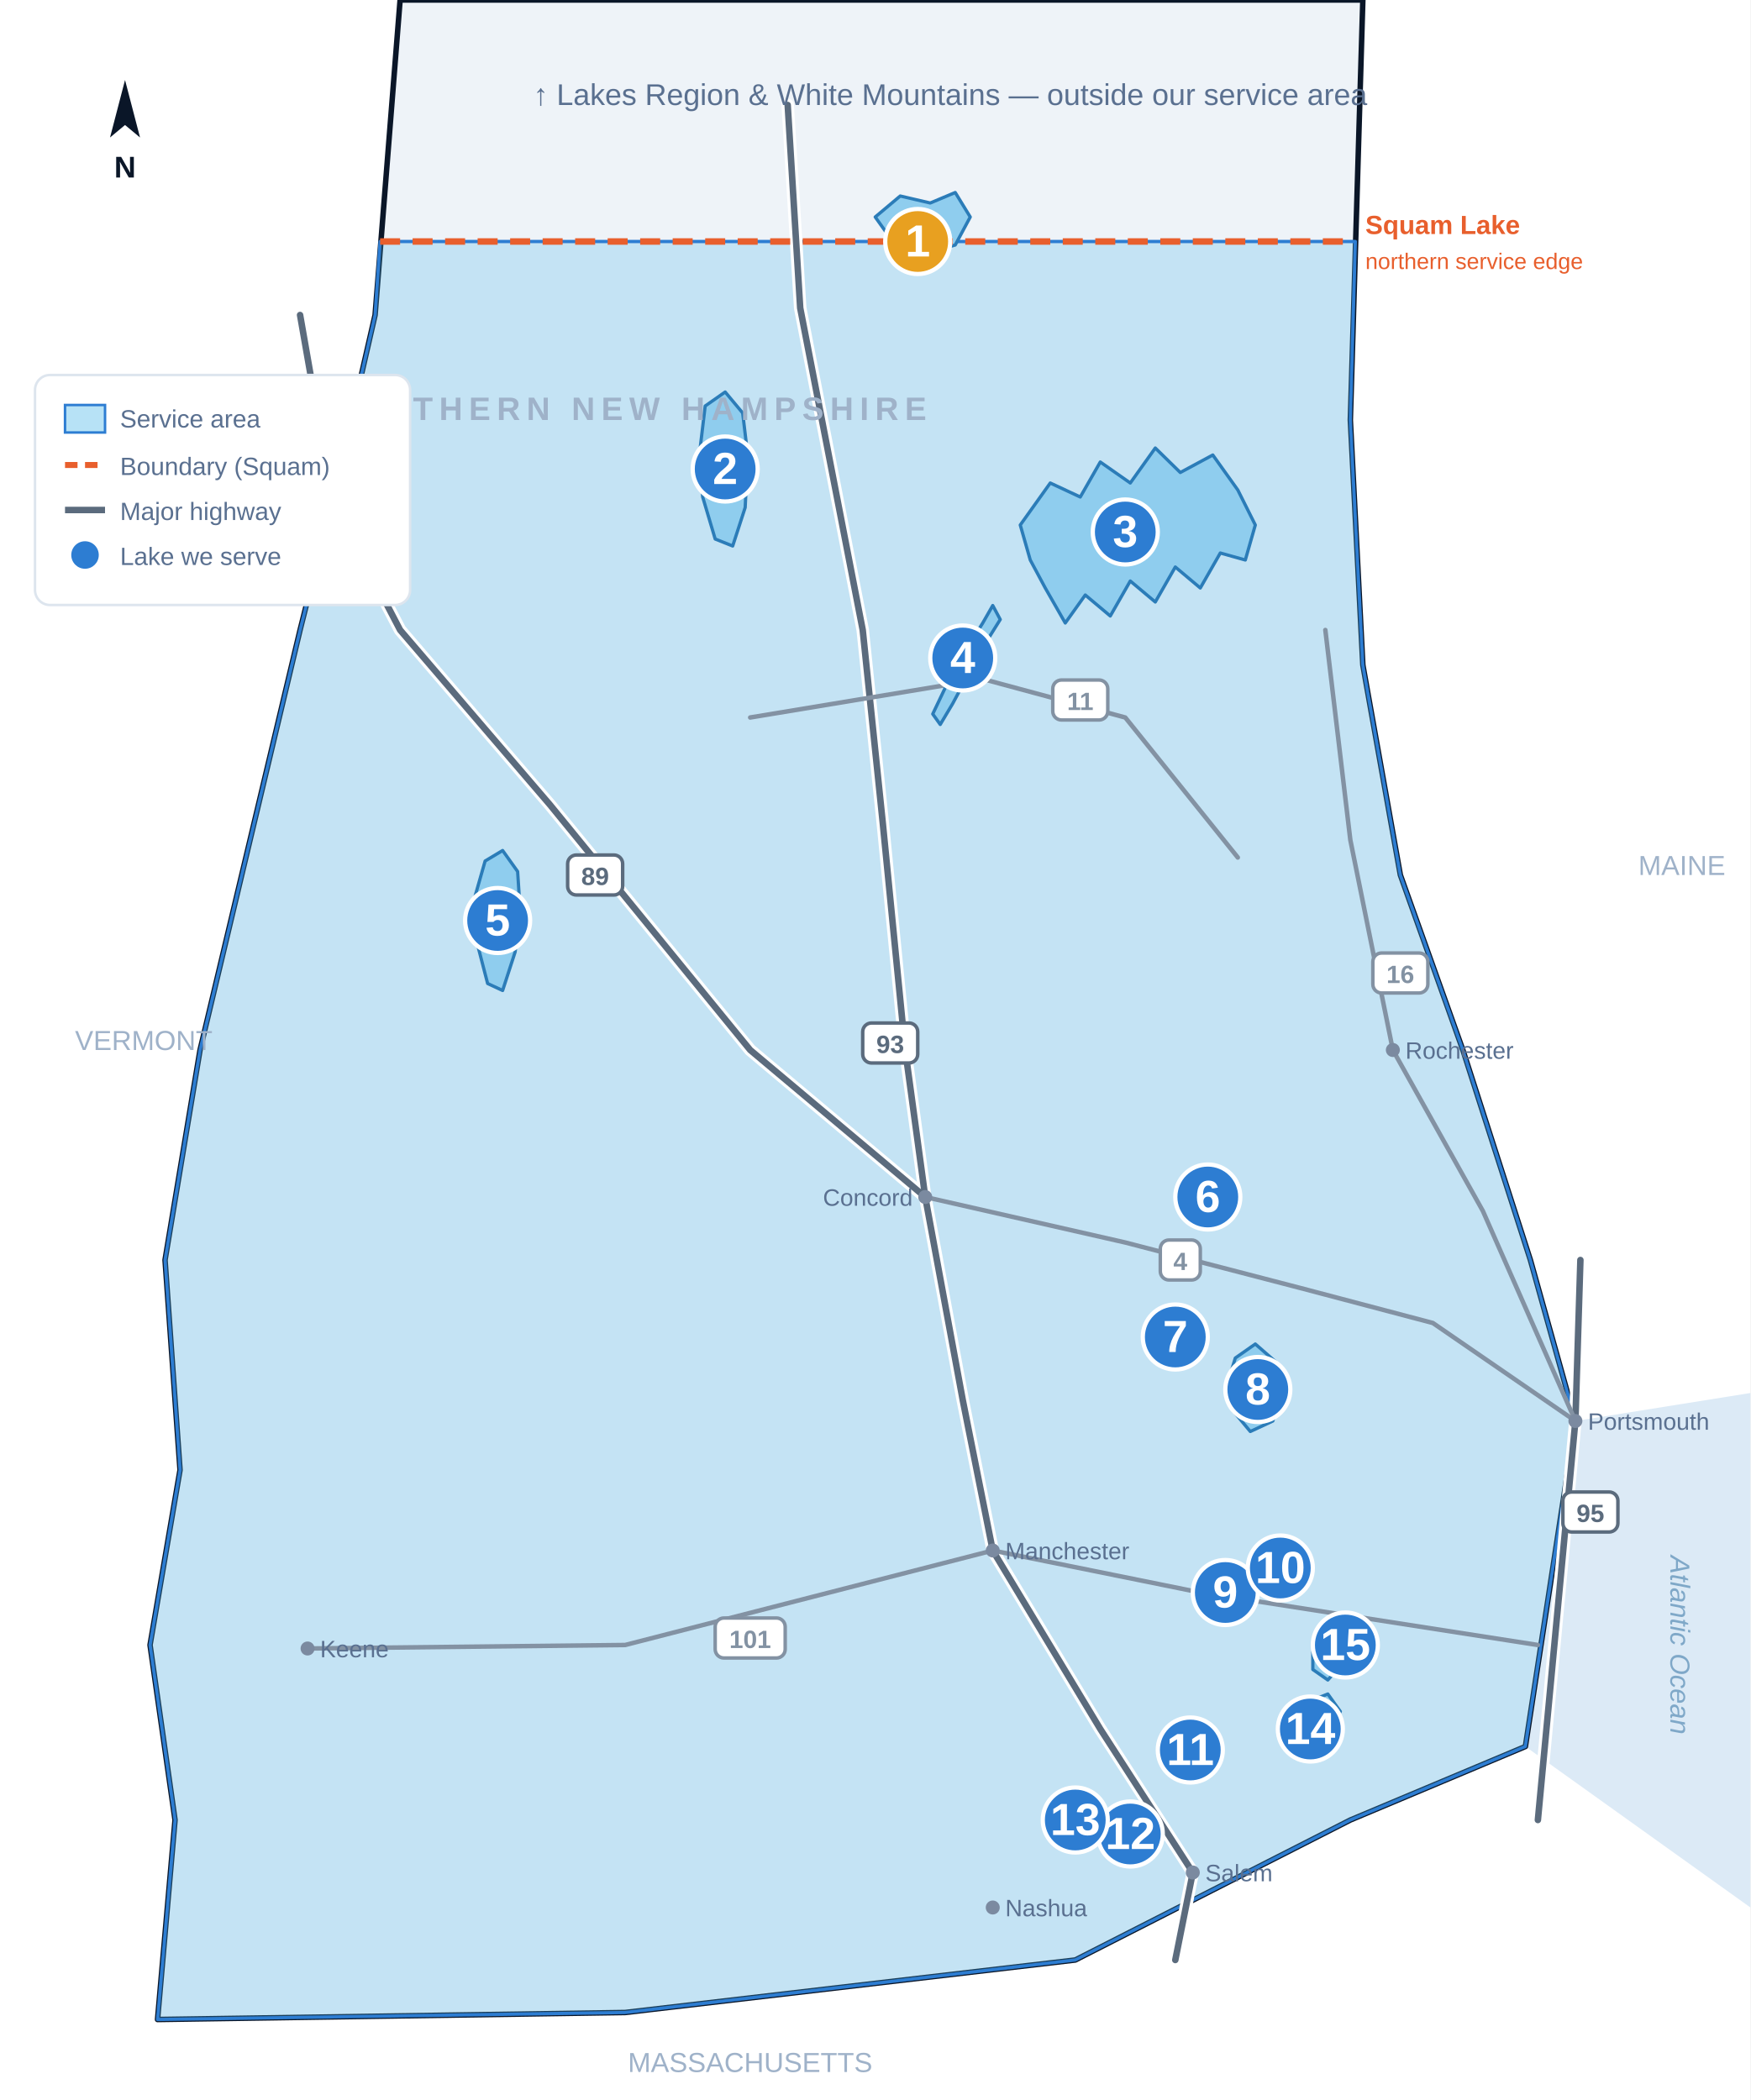
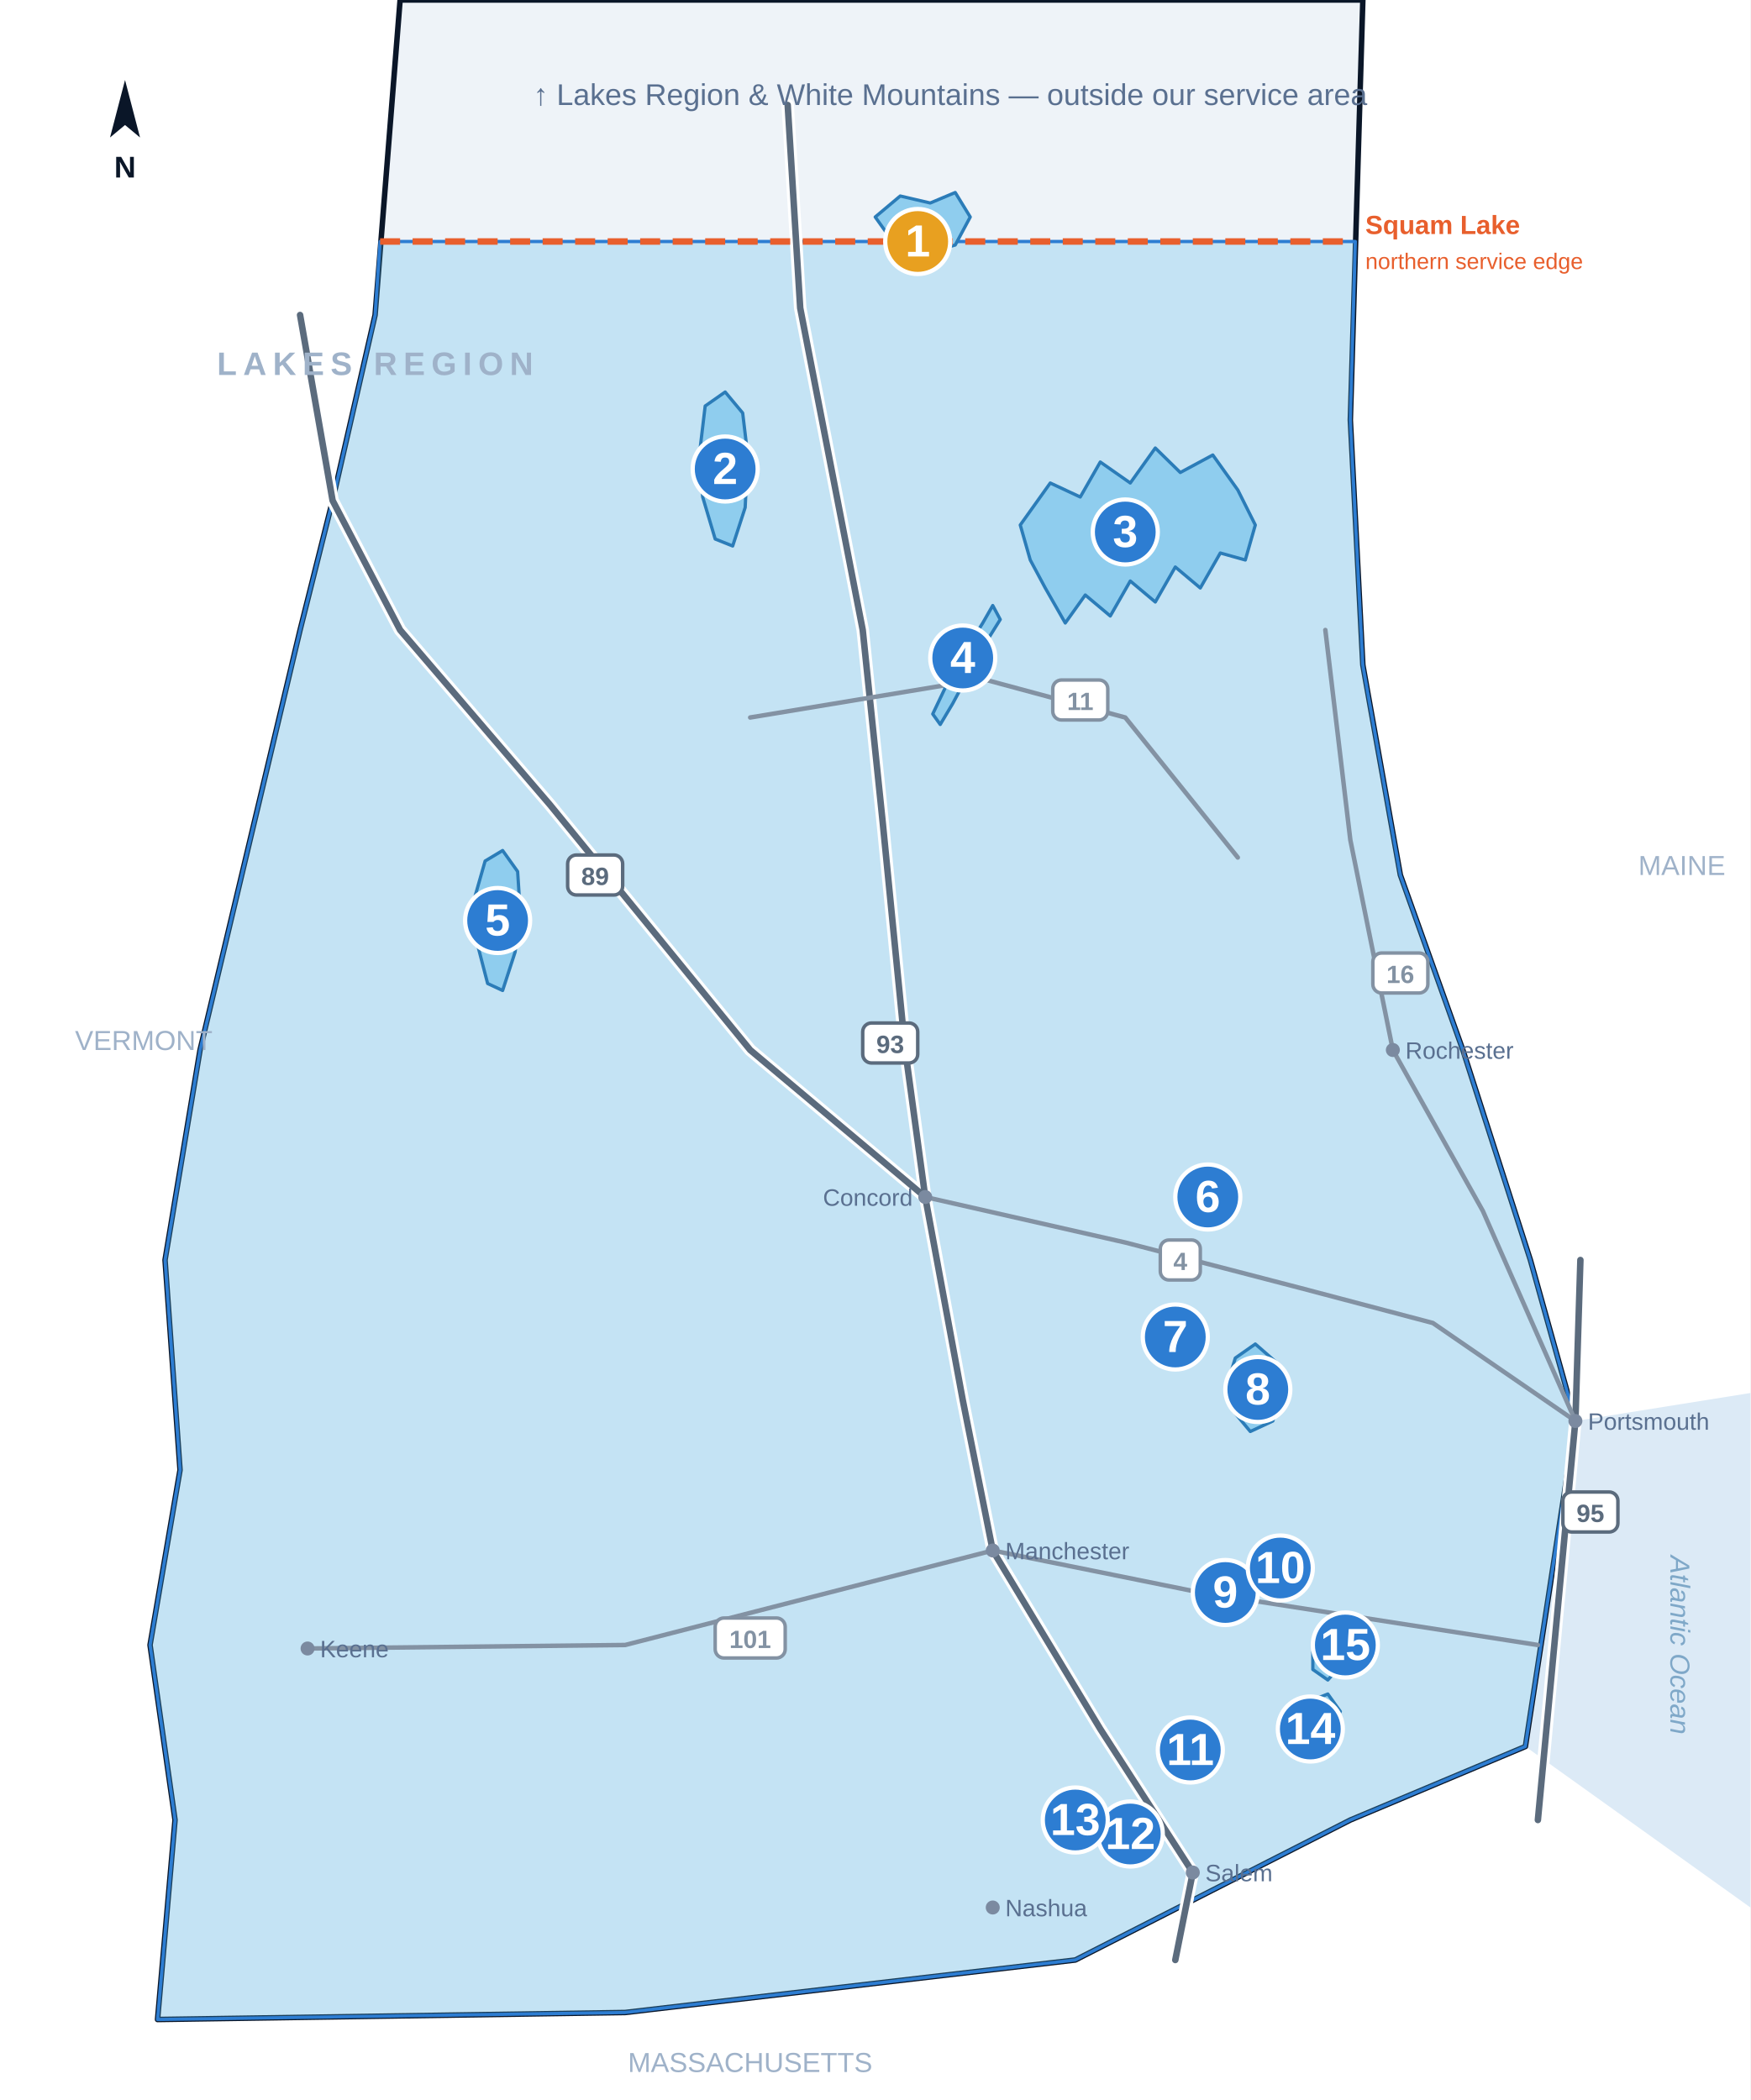
<svg xmlns="http://www.w3.org/2000/svg" viewBox="0 0 700 840" role="img" aria-label="Detailed map of southern and central New Hampshire showing NH Jet Fun delivery area (south of Squam Lake), major highways, cities, and the 15 lakes served.">
  <rect x="0" y="0" width="700" height="840" fill="#ffffff" />
  <polygon points="630,568.4 700,557.2 700,763.0 610,698.6" fill="#dCEAF6" />
  <text x="668" y="658.0" text-anchor="middle" transform="rotate(90 668 658.0)" font-family="'Segoe UI',Arial,Helvetica,sans-serif" font-size="11" font-style="italic" fill="#7fa8c8">Atlantic Ocean</text>
  <polygon points="160,0.0 545,0.0 540,168.0 545,266.0 560,350.0 585,420.0 612,504.0 630,568.4 610,698.6 540,728.0 430,784.0 250,805.0 63,807.8 70,728.0 60,658.0 72,588.0 66,504.0 80,420.0 100,336.0 120,252.0 133,200.2 150,126.0" fill="#eef3f8" stroke="#0a1628" stroke-width="2.2" stroke-linejoin="round" />
  <polygon points="542,96.6 540,168.0 545,266.0 560,350.0 585,420.0 612,504.0 630,568.4 610,698.6 540,728.0 430,784.0 250,805.0 63,807.8 70,728.0 60,658.0 72,588.0 66,504.0 80,420.0 100,336.0 120,252.0 133,200.2 150,126.0 152,96.6" fill="#4db6e8" fill-opacity="0.26" stroke="#2d7dd2" stroke-width="1.3" stroke-linejoin="round" />
  <polyline points="470,784.0 477,749.0 440,691.6 397,620.2 385,560.0 370,478.8 362,420.0 353,329.0 345,252.0 320,123.2 315,42.0" fill="none" stroke="#fff" stroke-width="5" stroke-linejoin="round" stroke-linecap="round" />
  <polyline points="370,478.8 300,420.0 220,322.0 160,252.0 133,200.2 120,126.0" fill="none" stroke="#fff" stroke-width="5" stroke-linejoin="round" stroke-linecap="round" />
  <polyline points="615,728.0 630,568.4 632,504.0" fill="none" stroke="#fff" stroke-width="5" stroke-linejoin="round" stroke-linecap="round" />
  <polyline points="470,784.0 477,749.0 440,691.6 397,620.2 385,560.0 370,478.8 362,420.0 353,329.0 345,252.0 320,123.2 315,42.0" fill="none" stroke="#5b6b7d" stroke-width="2.6" stroke-linejoin="round" stroke-linecap="round" />
  <polyline points="370,478.8 300,420.0 220,322.0 160,252.0 133,200.2 120,126.0" fill="none" stroke="#5b6b7d" stroke-width="2.6" stroke-linejoin="round" stroke-linecap="round" />
  <polyline points="615,728.0 630,568.4 632,504.0" fill="none" stroke="#5b6b7d" stroke-width="2.6" stroke-linejoin="round" stroke-linecap="round" />
  <polyline points="370,478.8 450,497.0 520,515.2 573,529.2 630,568.4" fill="none" stroke="#8392a3" stroke-width="1.8" stroke-linejoin="round" stroke-linecap="round" />
  <polyline points="123,659.4 250,658.0 397,620.2 480,637.0 615,658.0" fill="none" stroke="#8392a3" stroke-width="1.8" stroke-linejoin="round" stroke-linecap="round" />
  <polyline points="630,568.4 593,484.4 557,420.0 540,336.0 530,252.0" fill="none" stroke="#8392a3" stroke-width="1.8" stroke-linejoin="round" stroke-linecap="round" />
  <polyline points="300,287.0 393,271.6 450,287.0 495,343.0" fill="none" stroke="#8392a3" stroke-width="1.8" stroke-linejoin="round" stroke-linecap="round" />
  <polygon points="408,210.0 420,193.2 432,198.8 440,184.8 452,193.2 462,179.2 472,189.0 485,182.0 495,196.0 502,210.0 498,224.0 488,221.2 480,235.2 470,226.8 462,240.8 452,232.4 444,246.4 434,238.0 426,249.2 418,235.2 412,224.0" fill="#8fcdee" stroke="#2b7cb8" stroke-width="1.3" stroke-linejoin="round" />
  <polygon points="350,86.8 360,78.4 372,81.2 382,77.0 388,86.8 382,98.0 372,100.8 362,98.0 354,92.4" fill="#8fcdee" stroke="#2b7cb8" stroke-width="1.3" stroke-linejoin="round" />
  <polygon points="373,285.6 379,273.0 386,260.4 393,249.2 397,242.2 400,247.8 393,259.0 387,270.2 381,281.4 376,289.8" fill="#8fcdee" stroke="#2b7cb8" stroke-width="1.3" stroke-linejoin="round" />
  <polygon points="282,162.4 290,156.8 297,165.2 299,182.0 298,203.0 293,218.4 286,215.6 281,198.8 280,179.2" fill="#8fcdee" stroke="#2b7cb8" stroke-width="1.3" stroke-linejoin="round" />
  <polygon points="194,344.4 201,340.2 207,348.6 208,364.0 206,380.8 201,396.2 195,393.4 191,378.0 190,358.4" fill="#8fcdee" stroke="#2b7cb8" stroke-width="1.3" stroke-linejoin="round" />
  <polygon points="494,543.2 502,537.6 510,544.6 513,555.8 509,568.4 500,572.6 493,564.2 491,553.0" fill="#8fcdee" stroke="#2b7cb8" stroke-width="1.3" stroke-linejoin="round" />
  <polygon points="476,471.8 483,467.6 489,473.2 488,484.4 481,487.2 476,480.2" fill="#8fcdee" stroke="#2b7cb8" stroke-width="1.3" stroke-linejoin="round" />
  <polygon points="524,680.4 531,677.6 536,684.6 532,691.6 526,688.8" fill="#8fcdee" stroke="#2b7cb8" stroke-width="1.3" stroke-linejoin="round" />
  <polygon points="525,660.8 532,659.4 536,666.4 531,672.0 525,667.8" fill="#8fcdee" stroke="#2b7cb8" stroke-width="1.3" stroke-linejoin="round" />
  <circle cx="397" cy="620.2" r="2.8" fill="#7b8aa0" />
  <text x="402" y="623.7" text-anchor="start" font-family="'Segoe UI',Arial,Helvetica,sans-serif" font-size="9.5" fill="#5a7090">Manchester</text>
  <circle cx="370" cy="478.8" r="2.8" fill="#7b8aa0" />
  <text x="365" y="482.3" text-anchor="end" font-family="'Segoe UI',Arial,Helvetica,sans-serif" font-size="9.5" fill="#5a7090">Concord</text>
  <circle cx="397" cy="763.0" r="2.8" fill="#7b8aa0" />
  <text x="402" y="766.5" text-anchor="start" font-family="'Segoe UI',Arial,Helvetica,sans-serif" font-size="9.5" fill="#5a7090">Nashua</text>
  <circle cx="630" cy="568.4" r="2.8" fill="#7b8aa0" />
  <text x="635" y="571.9" text-anchor="start" font-family="'Segoe UI',Arial,Helvetica,sans-serif" font-size="9.5" fill="#5a7090">Portsmouth</text>
  <circle cx="123" cy="659.4" r="2.8" fill="#7b8aa0" />
  <text x="128" y="662.9" text-anchor="start" font-family="'Segoe UI',Arial,Helvetica,sans-serif" font-size="9.5" fill="#5a7090">Keene</text>
  <circle cx="557" cy="420.0" r="2.8" fill="#7b8aa0" />
  <text x="562" y="423.5" text-anchor="start" font-family="'Segoe UI',Arial,Helvetica,sans-serif" font-size="9.5" fill="#5a7090">Rochester</text>
  <circle cx="477" cy="749.0" r="2.8" fill="#7b8aa0" />
  <text x="482" y="752.5" text-anchor="start" font-family="'Segoe UI',Arial,Helvetica,sans-serif" font-size="9.5" fill="#5a7090">Salem</text>
  <line x1="152" y1="96.6" x2="542" y2="96.6" stroke="#e85f2d" stroke-width="2.6" stroke-dasharray="8 5" />
  <text x="380" y="42.0" text-anchor="middle" font-family="'Segoe UI',Arial,Helvetica,sans-serif" font-size="12" fill="#5a7090">↑ Lakes Region &amp; White Mountains — outside our service area</text>
  <text x="546" y="93.6" font-family="'Segoe UI',Arial,Helvetica,sans-serif" font-size="10.5" font-weight="700" fill="#e85f2d">Squam Lake</text>
  <text x="546" y="107.6" font-family="'Segoe UI',Arial,Helvetica,sans-serif" font-size="9" fill="#e85f2d">northern service edge</text>
-   <text x="250" y="168.0" text-anchor="middle" font-family="'Segoe UI',Arial,Helvetica,sans-serif" font-size="13" letter-spacing="2.5" font-weight="700" fill="#9fb2c9">SOUTHERN NEW HAMPSHIRE</text>
+   <text x="150" y="150.0" text-anchor="middle" font-family="'Segoe UI',Arial,Helvetica,sans-serif" font-size="13" letter-spacing="2.5" font-weight="700" fill="#9fb2c9">LAKES REGION</text>
  <text x="30" y="420.0" font-family="'Segoe UI',Arial,Helvetica,sans-serif" font-size="11" fill="#9fb2c9">VERMONT</text>
  <text x="690" y="350.0" text-anchor="end" font-family="'Segoe UI',Arial,Helvetica,sans-serif" font-size="11" fill="#9fb2c9">MAINE</text>
  <text x="300" y="828.8" text-anchor="middle" font-family="'Segoe UI',Arial,Helvetica,sans-serif" font-size="11" fill="#9fb2c9">MASSACHUSETTS</text>
  <g transform="translate(50,48)">
    <path d="M0,-16 L6,7 L0,2 L-6,7 Z" fill="#0a1628" />
    <text x="0" y="23" text-anchor="middle" font-family="'Segoe UI',Arial,Helvetica,sans-serif" font-size="12" font-weight="700" fill="#0a1628">N</text>
  </g>
  <g>
    <rect x="345.0" y="409.2" width="22" height="16" rx="3.5" fill="#fff" stroke="#5b6b7d" stroke-width="1.4" />
    <text x="356" y="421.2" text-anchor="middle" font-family="'Segoe UI',Arial,Helvetica,sans-serif" font-size="10" font-weight="700" fill="#5b6b7d">93</text>
  </g>
  <g>
    <rect x="227.0" y="342.0" width="22" height="16" rx="3.5" fill="#fff" stroke="#5b6b7d" stroke-width="1.4" />
    <text x="238" y="354.0" text-anchor="middle" font-family="'Segoe UI',Arial,Helvetica,sans-serif" font-size="10" font-weight="700" fill="#5b6b7d">89</text>
  </g>
  <g>
    <rect x="625.0" y="596.8" width="22" height="16" rx="3.5" fill="#fff" stroke="#5b6b7d" stroke-width="1.4" />
    <text x="636" y="608.8" text-anchor="middle" font-family="'Segoe UI',Arial,Helvetica,sans-serif" font-size="10" font-weight="700" fill="#5b6b7d">95</text>
  </g>
  <g>
    <rect x="464.0" y="496.0" width="16" height="16" rx="3.5" fill="#fff" stroke="#8392a3" stroke-width="1.4" />
    <text x="472" y="508.0" text-anchor="middle" font-family="'Segoe UI',Arial,Helvetica,sans-serif" font-size="10" font-weight="700" fill="#8392a3">4</text>
  </g>
  <g>
    <rect x="286.0" y="647.2" width="28" height="16" rx="3.5" fill="#fff" stroke="#8392a3" stroke-width="1.4" />
    <text x="300" y="659.2" text-anchor="middle" font-family="'Segoe UI',Arial,Helvetica,sans-serif" font-size="10" font-weight="700" fill="#8392a3">101</text>
  </g>
  <g>
    <rect x="549.0" y="381.2" width="22" height="16" rx="3.5" fill="#fff" stroke="#8392a3" stroke-width="1.4" />
    <text x="560" y="393.2" text-anchor="middle" font-family="'Segoe UI',Arial,Helvetica,sans-serif" font-size="10" font-weight="700" fill="#8392a3">16</text>
  </g>
  <g>
    <rect x="421.0" y="272.0" width="22" height="16" rx="3.5" fill="#fff" stroke="#8392a3" stroke-width="1.4" />
    <text x="432" y="284.0" text-anchor="middle" font-family="'Segoe UI',Arial,Helvetica,sans-serif" font-size="10" font-weight="700" fill="#8392a3">11</text>
  </g>
  <g>
    <circle cx="367" cy="96.6" r="13" fill="#e8a020" stroke="#fff" stroke-width="1.7" />
    <text x="367" y="102.6" text-anchor="middle" font-family="'Segoe UI',Arial,Helvetica,sans-serif" font-size="18" font-weight="700" fill="#fff">1</text>
  </g>
  <g>
    <circle cx="290" cy="187.6" r="13" fill="#2d7dd2" stroke="#fff" stroke-width="1.7" />
    <text x="290" y="193.6" text-anchor="middle" font-family="'Segoe UI',Arial,Helvetica,sans-serif" font-size="18" font-weight="700" fill="#fff">2</text>
  </g>
  <g>
    <circle cx="450" cy="212.8" r="13" fill="#2d7dd2" stroke="#fff" stroke-width="1.7" />
    <text x="450" y="218.8" text-anchor="middle" font-family="'Segoe UI',Arial,Helvetica,sans-serif" font-size="18" font-weight="700" fill="#fff">3</text>
  </g>
  <g>
    <circle cx="385" cy="263.2" r="13" fill="#2d7dd2" stroke="#fff" stroke-width="1.7" />
    <text x="385" y="269.2" text-anchor="middle" font-family="'Segoe UI',Arial,Helvetica,sans-serif" font-size="18" font-weight="700" fill="#fff">4</text>
  </g>
  <g>
    <circle cx="199" cy="368.2" r="13" fill="#2d7dd2" stroke="#fff" stroke-width="1.7" />
    <text x="199" y="374.2" text-anchor="middle" font-family="'Segoe UI',Arial,Helvetica,sans-serif" font-size="18" font-weight="700" fill="#fff">5</text>
  </g>
  <g>
    <circle cx="483" cy="478.8" r="13" fill="#2d7dd2" stroke="#fff" stroke-width="1.7" />
    <text x="483" y="484.8" text-anchor="middle" font-family="'Segoe UI',Arial,Helvetica,sans-serif" font-size="18" font-weight="700" fill="#fff">6</text>
  </g>
  <g>
    <circle cx="470" cy="534.8" r="13" fill="#2d7dd2" stroke="#fff" stroke-width="1.7" />
    <text x="470" y="540.8" text-anchor="middle" font-family="'Segoe UI',Arial,Helvetica,sans-serif" font-size="18" font-weight="700" fill="#fff">7</text>
  </g>
  <g>
    <circle cx="503" cy="555.8" r="13" fill="#2d7dd2" stroke="#fff" stroke-width="1.7" />
    <text x="503" y="561.8" text-anchor="middle" font-family="'Segoe UI',Arial,Helvetica,sans-serif" font-size="18" font-weight="700" fill="#fff">8</text>
  </g>
  <g>
    <circle cx="490" cy="637.0" r="13" fill="#2d7dd2" stroke="#fff" stroke-width="1.7" />
    <text x="490" y="643.0" text-anchor="middle" font-family="'Segoe UI',Arial,Helvetica,sans-serif" font-size="18" font-weight="700" fill="#fff">9</text>
  </g>
  <g>
    <circle cx="512" cy="627.2" r="13" fill="#2d7dd2" stroke="#fff" stroke-width="1.7" />
    <text x="512" y="633.2" text-anchor="middle" font-family="'Segoe UI',Arial,Helvetica,sans-serif" font-size="18" font-weight="700" fill="#fff">10</text>
  </g>
  <g>
    <circle cx="476" cy="700.0" r="13" fill="#2d7dd2" stroke="#fff" stroke-width="1.7" />
    <text x="476" y="706.0" text-anchor="middle" font-family="'Segoe UI',Arial,Helvetica,sans-serif" font-size="18" font-weight="700" fill="#fff">11</text>
  </g>
  <g>
    <circle cx="452" cy="733.6" r="13" fill="#2d7dd2" stroke="#fff" stroke-width="1.7" />
    <text x="452" y="739.6" text-anchor="middle" font-family="'Segoe UI',Arial,Helvetica,sans-serif" font-size="18" font-weight="700" fill="#fff">12</text>
  </g>
  <g>
    <circle cx="430" cy="728.0" r="13" fill="#2d7dd2" stroke="#fff" stroke-width="1.7" />
    <text x="430" y="734.0" text-anchor="middle" font-family="'Segoe UI',Arial,Helvetica,sans-serif" font-size="18" font-weight="700" fill="#fff">13</text>
  </g>
  <g>
    <circle cx="524" cy="691.6" r="13" fill="#2d7dd2" stroke="#fff" stroke-width="1.7" />
    <text x="524" y="697.6" text-anchor="middle" font-family="'Segoe UI',Arial,Helvetica,sans-serif" font-size="18" font-weight="700" fill="#fff">14</text>
  </g>
  <g>
    <circle cx="538" cy="658.0" r="13" fill="#2d7dd2" stroke="#fff" stroke-width="1.7" />
    <text x="538" y="664.0" text-anchor="middle" font-family="'Segoe UI',Arial,Helvetica,sans-serif" font-size="18" font-weight="700" fill="#fff">15</text>
  </g>
-   <g font-family="'Segoe UI',Arial,Helvetica,sans-serif" font-size="10" fill="#5a7090">
-     <rect x="14" y="150" width="150" height="92" rx="6" fill="#fff" stroke="#dde5ee" />
-     <rect x="26" y="162" width="16" height="11" fill="#4db6e8" fill-opacity="0.4" stroke="#2d7dd2" />
-     <text x="48" y="171">Service area</text>
-     <line x1="26" y1="186" x2="42" y2="186" stroke="#e85f2d" stroke-width="2.4" stroke-dasharray="5 3" />
-     <text x="48" y="190">Boundary (Squam)</text>
-     <line x1="26" y1="204" x2="42" y2="204" stroke="#5b6b7d" stroke-width="2.6" />
-     <text x="48" y="208">Major highway</text>
-     <circle cx="34" cy="222" r="5.5" fill="#2d7dd2" />
-     <text x="48" y="226">Lake we serve</text>
-   </g>
</svg>
